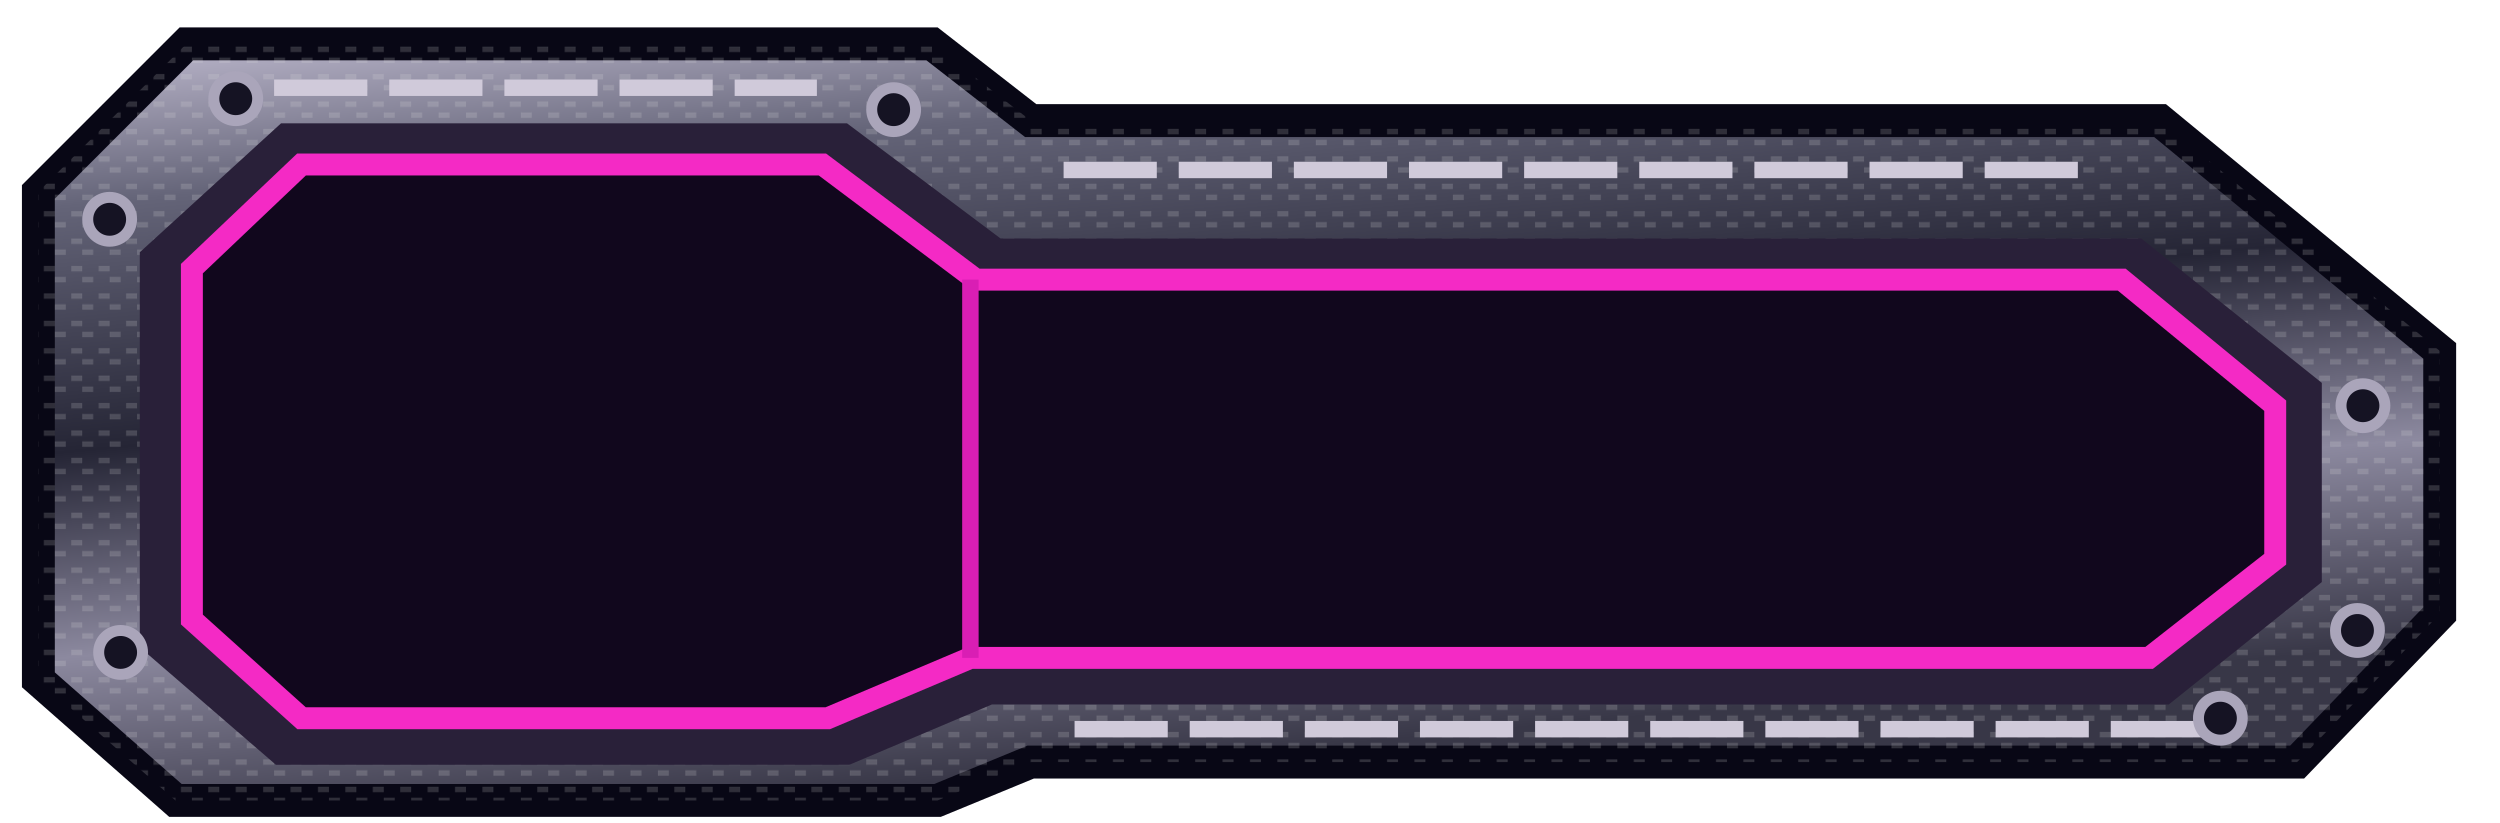
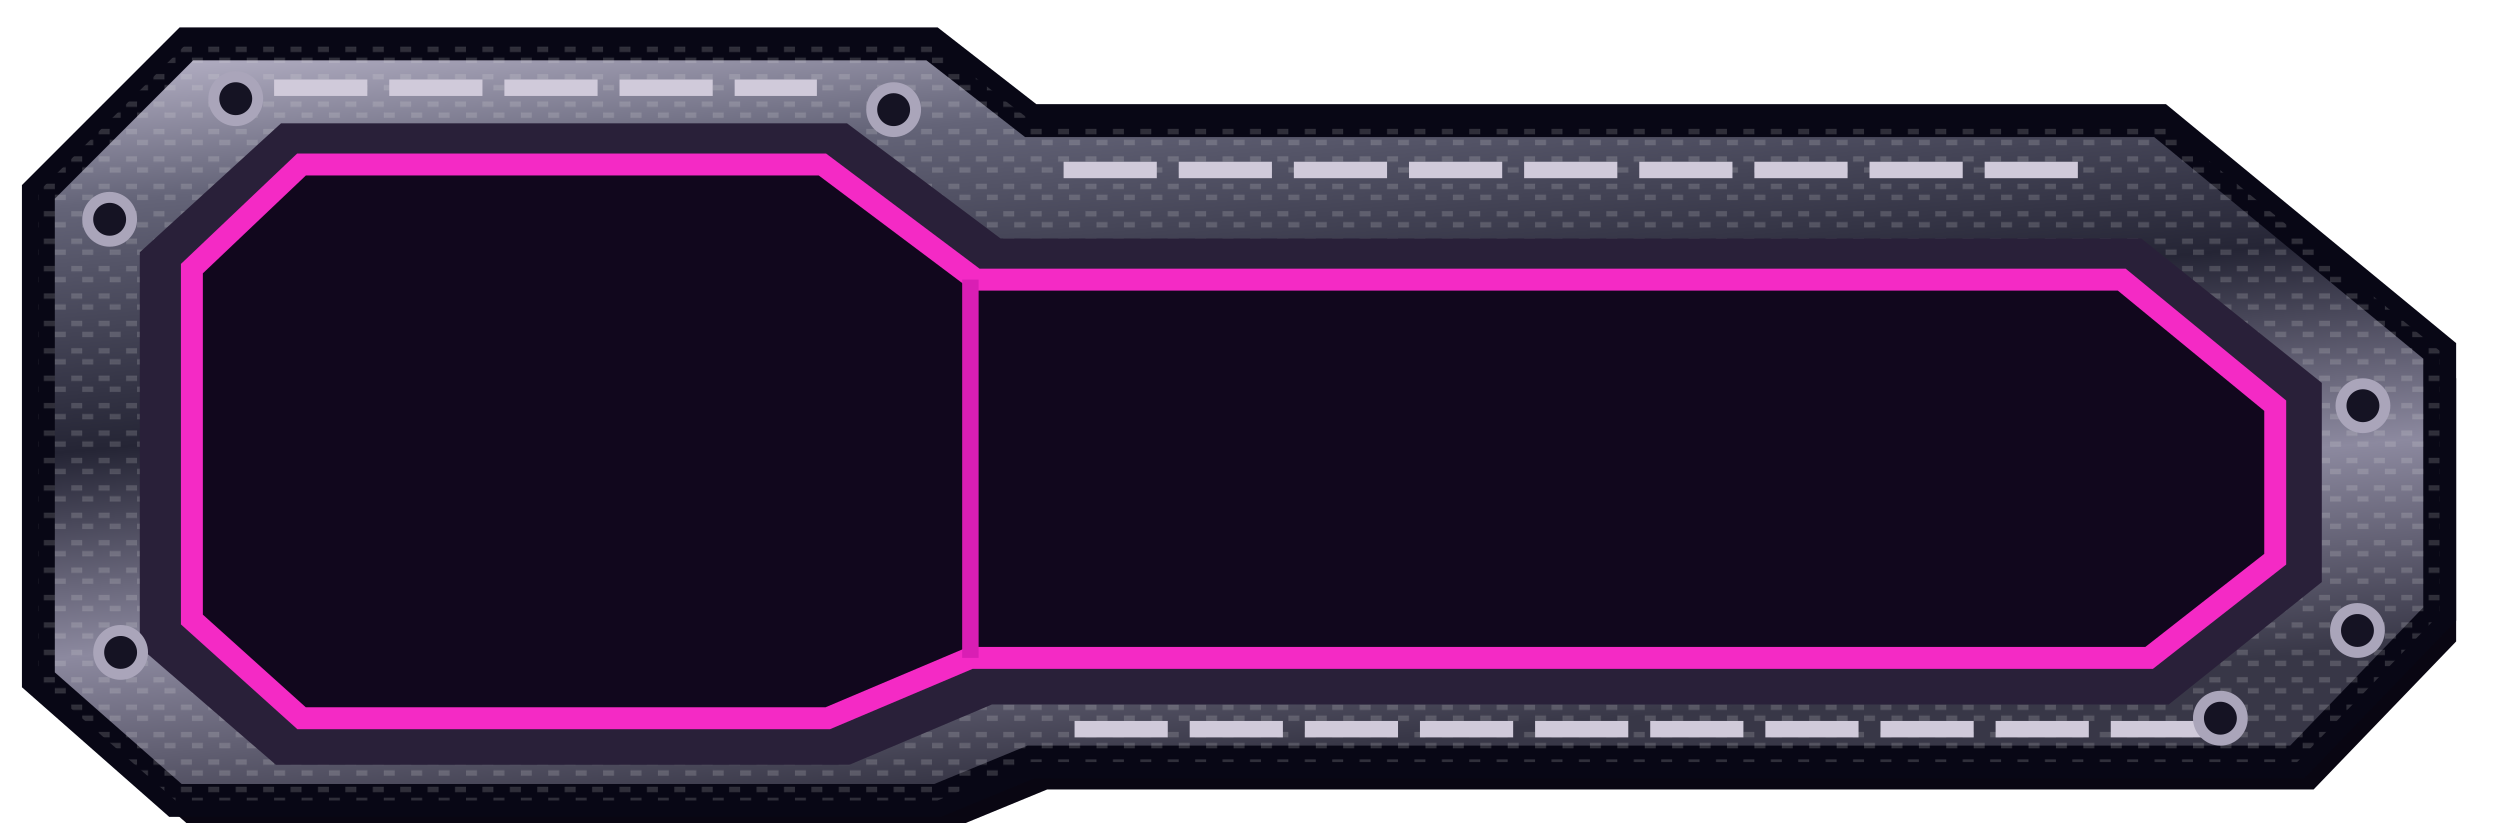
<svg xmlns="http://www.w3.org/2000/svg" viewBox="0 0 456 150" preserveAspectRatio="none">
  <defs>
    <linearGradient id="m" x2="0.3" y2="1">
      <stop stop-color="#c0bbd0" />
      <stop offset=".2" stop-color="#646478" />
      <stop offset=".5" stop-color="#252535" />
      <stop offset=".75" stop-color="#8c899f" />
      <stop offset="1" stop-color="#383747" />
    </linearGradient>
    <pattern id="g" width="5" height="5" patternUnits="userSpaceOnUse">
      <path d="M0 1h2M3 4h2" stroke="#ddd" opacity=".18" />
    </pattern>
  </defs>
+   <path d="M7 35L34 8H170L188 22H394L445 64V112L419 139H188L171 146H32L7 124Z" fill="#090612" transform="translate(3 5)" />
  <path d="M7 35L34 8H170L188 22H394L445 64V112L419 139H188L171 146H32L7 124Z" fill="url(#m)" stroke="#080715" stroke-width="6" />
  <path d="M7 35L34 8H170L188 22H394L445 64V112L419 139H188L171 146H32L7 124Z" fill="url(#g)" />
  <path d="M30 48L53 27H153L181 48H389L419 72V104L394 124H180L154 135H52L30 116Z" fill="#11071d" stroke="#292039" stroke-width="9" />
  <path d="M35 49L55 30H150L178 51H387L415 74V102L392 120H177L151 131H55L35 113Z" fill="none" stroke="#f42ac5" stroke-width="4" />
  <path d="M177 51V120" stroke="#d91eb4" stroke-width="3" />
  <path d="M50 16h99M194 31h187M196 133h207" stroke="#d0cada" stroke-width="3" stroke-dasharray="17 4" />
  <circle cx="20" cy="40" r="4" fill="#151323" stroke="#aaa5ba" stroke-width="2" />
  <circle cx="43" cy="18" r="4" fill="#151323" stroke="#aaa5ba" stroke-width="2" />
  <circle cx="163" cy="20" r="4" fill="#151323" stroke="#aaa5ba" stroke-width="2" />
  <circle cx="431" cy="74" r="4" fill="#151323" stroke="#aaa5ba" stroke-width="2" />
  <circle cx="430" cy="115" r="4" fill="#151323" stroke="#aaa5ba" stroke-width="2" />
  <circle cx="405" cy="131" r="4" fill="#151323" stroke="#aaa5ba" stroke-width="2" />
  <circle cx="22" cy="119" r="4" fill="#151323" stroke="#aaa5ba" stroke-width="2" />
</svg>
